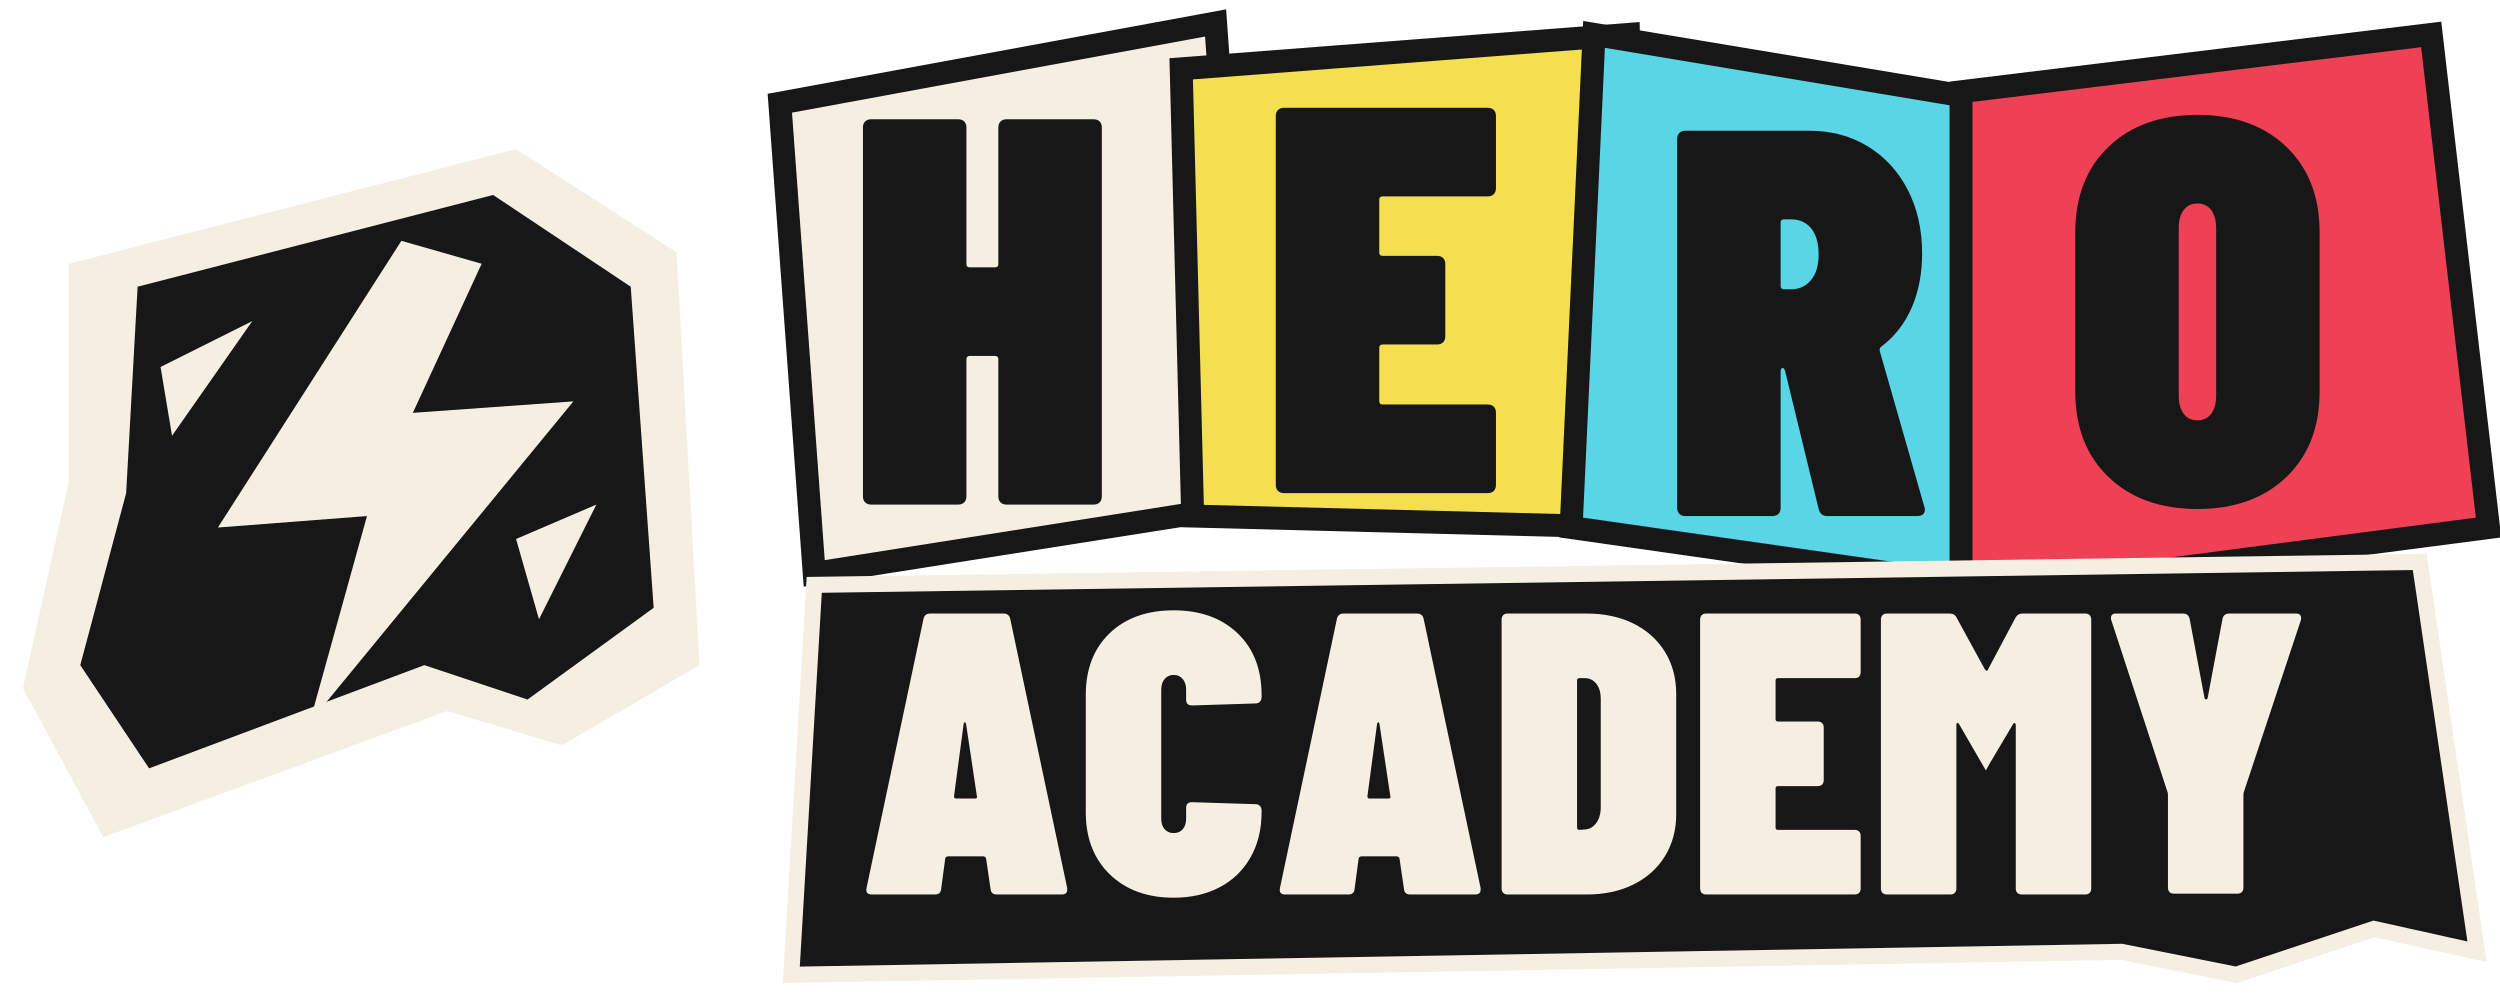
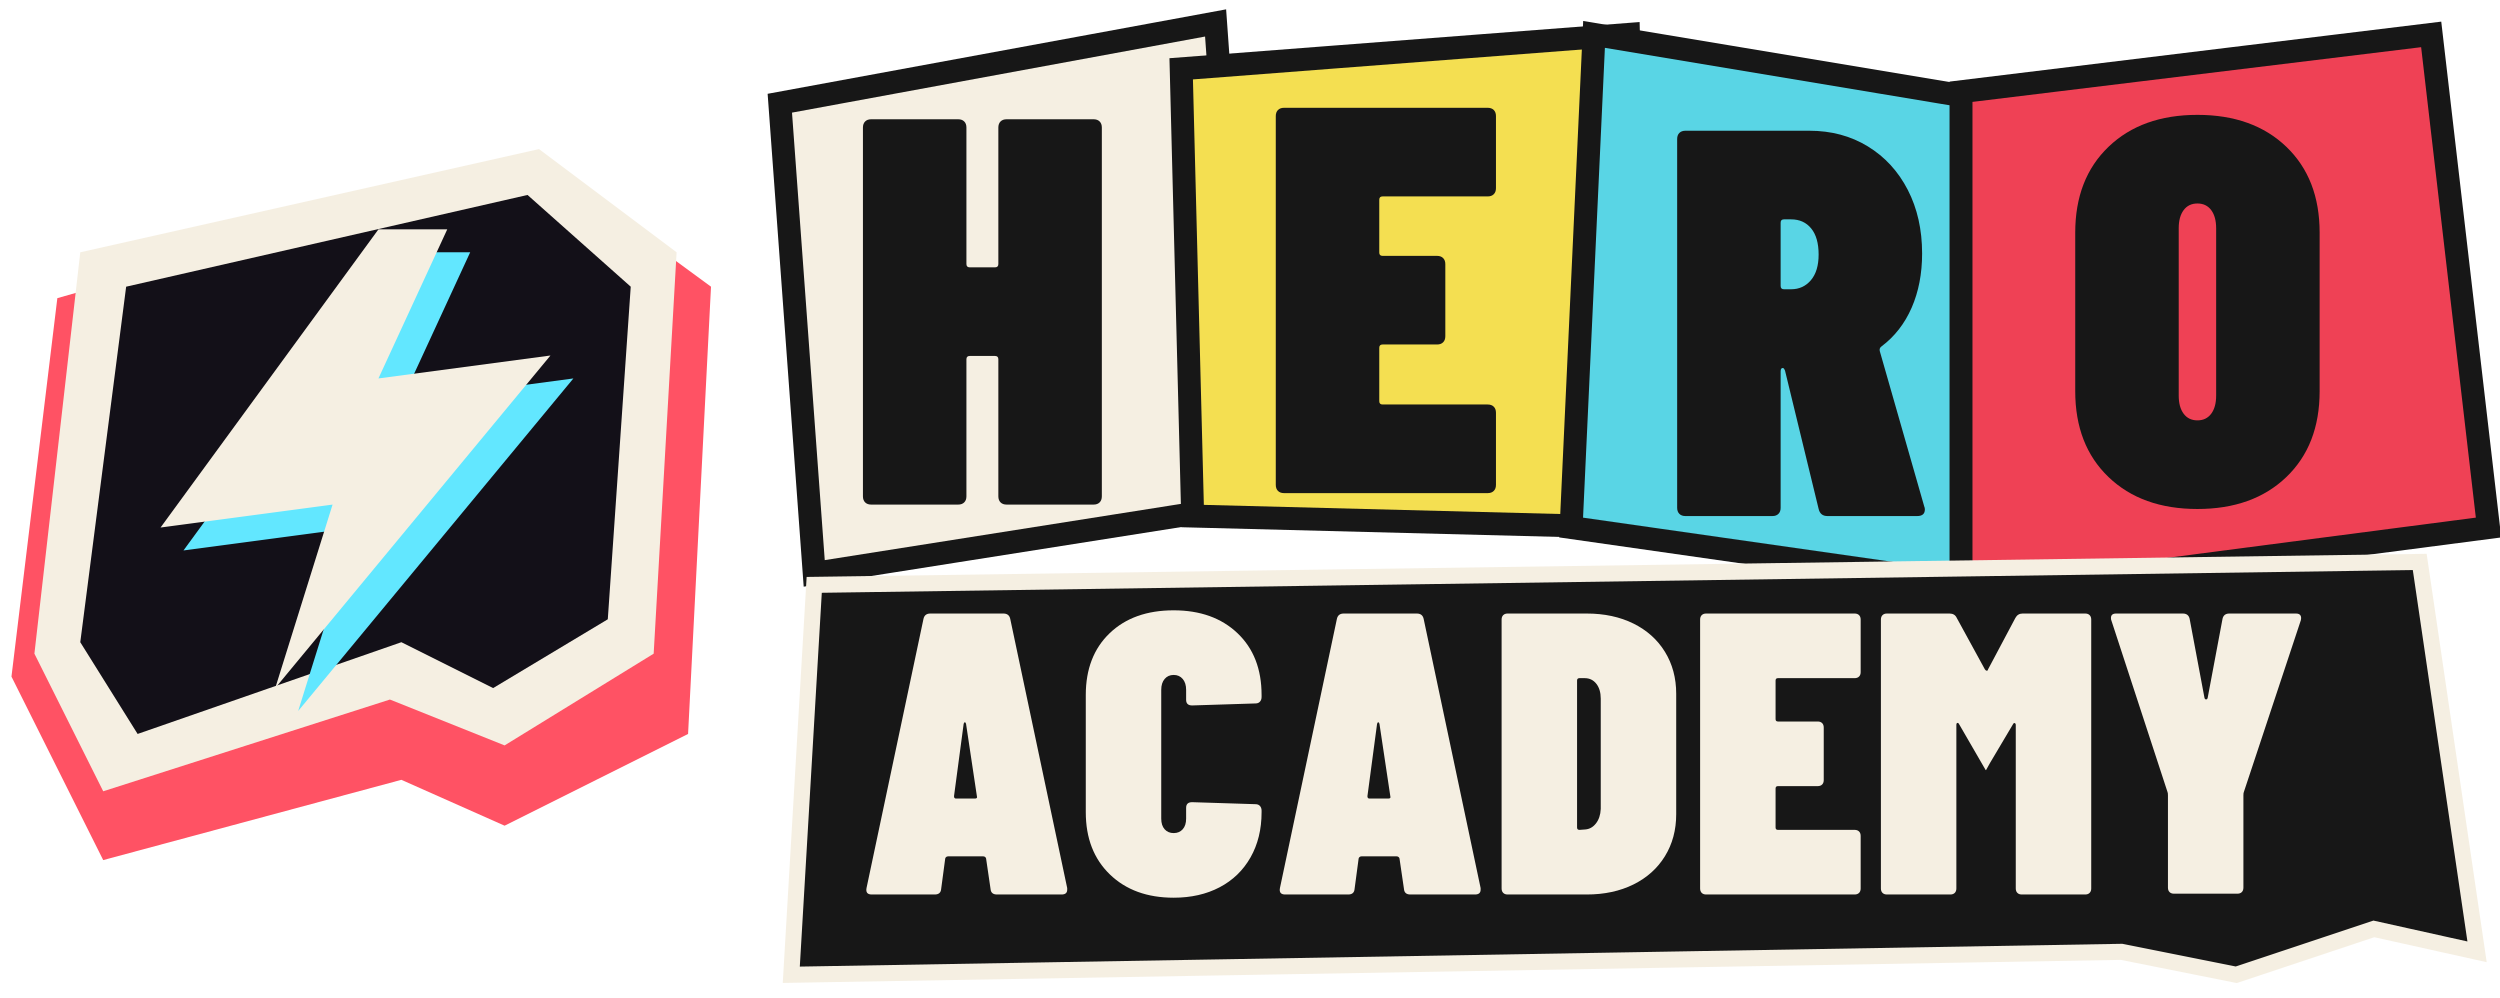
<svg xmlns="http://www.w3.org/2000/svg" width="218" height="87" viewBox="0 0 218 87">
  <g transform="translate(1 12)">
-     <path fill="#f5efe2" d="M5 11 44 1l14 9 2 36-12 7-10-3L8 61 1 48 5 30Z" />
-     <path fill="#171717" d="m11 13 31-8 12 8 2 28-11 8-9-3-24 9-6-9 4-15Z" />
-     <path fill="#f5efe2" d="m34 9-16 25 13-1-5 18 23-28-14 1 6-13Z" />
-     <path fill="#f5efe2" d="m13 20 8-4-7 10zm31 15 7-3-5 10z" />
+     <path fill="#ff5264" d="m4 14 42-12 15 11-2 39-16 8-9-4-26 7L0 47Z" />
+     <path fill="#f5efe2" d="m6 10 40-9 12 9-2 35-13 8-10-4-25 8-6-12Z" />
+     <path fill="#131018" d="m10 13 35-8 9 8-2 29-10 6-8-4-23 8-5-8Z" />
+     <path fill="#62e7ff" d="m34 10-19 26 15-2-5 16 24-29-15 2 6-13Z" />
+     <path fill="#f5efe2" d="m32 8-19 26 15-2-5 16 24-29-15 2 6-13Z" />
  </g>
  <g transform="translate(67)">
    <path fill="#f5efe2" stroke="#171717" stroke-width="2" d="M1 9 39 2l3 42L4 50Z" />
    <g fill="#171717">
      <path transform="translate(7.00 44) scale(0.048 -0.048)" d="M287 700H445Q452 700 456.0 696.0Q460 692 460 685V15Q460 8 456.0 4.0Q452 0 445 0H287Q280 0 276.0 4.0Q272 8 272 15V264Q272 270 266 270H220Q214 270 214 264V15Q214 8 210.0 4.0Q206 0 199 0H41Q34 0 30.0 4.0Q26 8 26 15V685Q26 692 30.0 696.0Q34 700 41 700H199Q206 700 210.0 696.0Q214 692 214 685V437Q214 431 220 431H266Q272 431 272 437V685Q272 692 276.0 696.0Q280 700 287 700Z" />
    </g>
    <path fill="#f4df51" stroke="#171717" stroke-width="2" d="M36 6 75 3l1 43-39-1Z" />
    <g fill="#171717">
      <path transform="translate(43.00 43) scale(0.048 -0.048)" d="M411 539H220Q214 539 214 533V437Q214 431 220 431H319Q326 431 330.0 427.0Q334 423 334 416V285Q334 278 330.0 274.0Q326 270 319 270H220Q214 270 214 264V167Q214 161 220 161H411Q418 161 422.0 157.0Q426 153 426 146V15Q426 8 422.0 4.0Q418 0 411 0H41Q34 0 30.0 4.0Q26 8 26 15V685Q26 692 30.0 696.0Q34 700 41 700H411Q418 700 422.0 696.0Q426 692 426 685V554Q426 547 422.0 543.0Q418 539 411 539Z" />
    </g>
    <path fill="#59d5e5" stroke="#171717" stroke-width="2" d="M72 3 108 9l-3 42-35-5Z" />
    <g fill="#171717">
      <path transform="translate(78.00 45) scale(0.048 -0.048)" d="M283 13 222 264Q220 269 218 269Q214 269 214 263V15Q214 8 210.0 4.0Q206 0 199 0H41Q34 0 30.0 4.0Q26 8 26 15V685Q26 692 30.0 696.0Q34 700 41 700H266Q326 700 372.5 671.5Q419 643 445.0 592.5Q471 542 471 477Q471 422 452.0 378.5Q433 335 397 308Q393 305 394 300L475 17Q476 15 476 12Q476 0 462 0H299Q286 0 283 13ZM220 539Q214 539 214 533V418Q214 412 220 412H233Q255 412 269.0 428.5Q283 445 283 475Q283 506 269.5 522.5Q256 539 233 539Z" />
    </g>
    <path fill="#ef4155" stroke="#171717" stroke-width="2" d="M104 8 145 3l5 43-46 6Z" />
    <g fill="#171717">
      <path transform="translate(113.00 44) scale(0.048 -0.048)" d="M20 206V494Q20 592 80.5 650.0Q141 708 242 708Q343 708 403.5 650.0Q464 592 464 494V206Q464 108 403.5 50.0Q343 -8 242 -8Q141 -8 80.5 50.0Q20 108 20 206ZM276 198V502Q276 523 267.0 535.0Q258 547 242 547Q226 547 217.0 535.0Q208 523 208 502V198Q208 177 217.0 165.0Q226 153 242 153Q258 153 267.0 165.0Q276 177 276 198Z" />
    </g>
    <path fill="#171717" stroke="#f5efe2" stroke-width="1.4" d="m4 51 140-2 5 34-9-2-12 4-10-2L2 85Z" />
    <g fill="#f5efe2">
      <path transform="translate(8.00 78) scale(0.035 -0.035)" d="M325 14 314 89Q314 91 312.0 93.0Q310 95 307 95H219Q216 95 214.0 93.0Q212 91 212 89L202 14Q201 0 186 0H29Q13 0 16 16L158 687Q161 700 175 700H357Q371 700 374 687L516 16V12Q516 0 502 0H341Q326 0 325 14ZM239 239H286Q293 239 291 245L264 425Q263 429 261.0 429.0Q259 429 258 425L234 245Q234 239 239 239Z" />
      <path transform="translate(26.98 78) scale(0.035 -0.035)" d="M20 205V497Q20 594 79.5 651.0Q139 708 239 708Q338 708 398.0 651.0Q458 594 458 497V492Q458 485 454.0 480.5Q450 476 443 476L285 471Q270 471 270 485V510Q270 527 261.5 537.0Q253 547 239 547Q225 547 216.5 537.0Q208 527 208 510V189Q208 172 216.5 162.5Q225 153 239 153Q253 153 261.5 162.5Q270 172 270 189V216Q270 230 285 230L443 225Q450 225 454.0 220.5Q458 216 458 209V205Q458 141 430.5 92.5Q403 44 353.5 18.0Q304 -8 239 -8Q140 -8 80.0 50.0Q20 108 20 205Z" />
      <path transform="translate(44.05 78) scale(0.035 -0.035)" d="M325 14 314 89Q314 91 312.0 93.0Q310 95 307 95H219Q216 95 214.0 93.0Q212 91 212 89L202 14Q201 0 186 0H29Q13 0 16 16L158 687Q161 700 175 700H357Q371 700 374 687L516 16V12Q516 0 502 0H341Q326 0 325 14ZM239 239H286Q293 239 291 245L264 425Q263 429 261.0 429.0Q259 429 258 425L234 245Q234 239 239 239Z" />
      <path transform="translate(63.03 78) scale(0.035 -0.035)" d="M26 15V685Q26 692 30.0 696.0Q34 700 41 700H238Q304 700 354.5 675.0Q405 650 433.0 604.5Q461 559 461 500V200Q461 141 433.0 95.5Q405 50 354.5 25.0Q304 0 238 0H41Q34 0 30.0 4.0Q26 8 26 15ZM220 161 234 162Q250 163 261.0 177.0Q272 191 273 213V488Q273 511 262.0 525.0Q251 539 233 539H220Q214 539 214 533V167Q214 161 220 161Z" />
      <path transform="translate(80.34 78) scale(0.035 -0.035)" d="M411 539H220Q214 539 214 533V437Q214 431 220 431H319Q326 431 330.0 427.0Q334 423 334 416V285Q334 278 330.0 274.0Q326 270 319 270H220Q214 270 214 264V167Q214 161 220 161H411Q418 161 422.0 157.0Q426 153 426 146V15Q426 8 422.0 4.0Q418 0 411 0H41Q34 0 30.0 4.0Q26 8 26 15V685Q26 692 30.0 696.0Q34 700 41 700H411Q418 700 422.0 696.0Q426 692 426 685V554Q426 547 422.0 543.0Q418 539 411 539Z" />
      <path transform="translate(96.28 78) scale(0.035 -0.035)" d="M374 700H530Q537 700 541.0 696.0Q545 692 545 685V15Q545 8 541.0 4.0Q537 0 530 0H372Q365 0 361.0 4.0Q357 8 357 15V422Q357 426 354.5 427.0Q352 428 350 424L293 328L283 310H282L216 424Q214 428 211.5 427.5Q209 427 209 422V15Q209 8 205.0 4.0Q201 0 194 0H36Q29 0 25.0 4.0Q21 8 21 15V685Q21 692 25.0 696.0Q29 700 36 700H192Q205 700 210 689L280 561Q282 558 284.5 557.5Q287 557 288 561L356 689Q362 700 374 700Z" />
      <path transform="translate(116.48 78) scale(0.035 -0.035)" d="M159 17V247Q159 253 158 255L18 683Q17 685 17 689Q17 700 30 700H196Q210 700 213 687L250 490Q251 486 254.0 486.0Q257 486 258 490L295 687Q298 700 312 700H478Q486 700 489.0 695.5Q492 691 490 683L348 255Q347 253 347 247V17Q347 10 343.0 6.0Q339 2 332 2H174Q167 2 163.0 6.0Q159 10 159 17Z" />
    </g>
  </g>
</svg>
